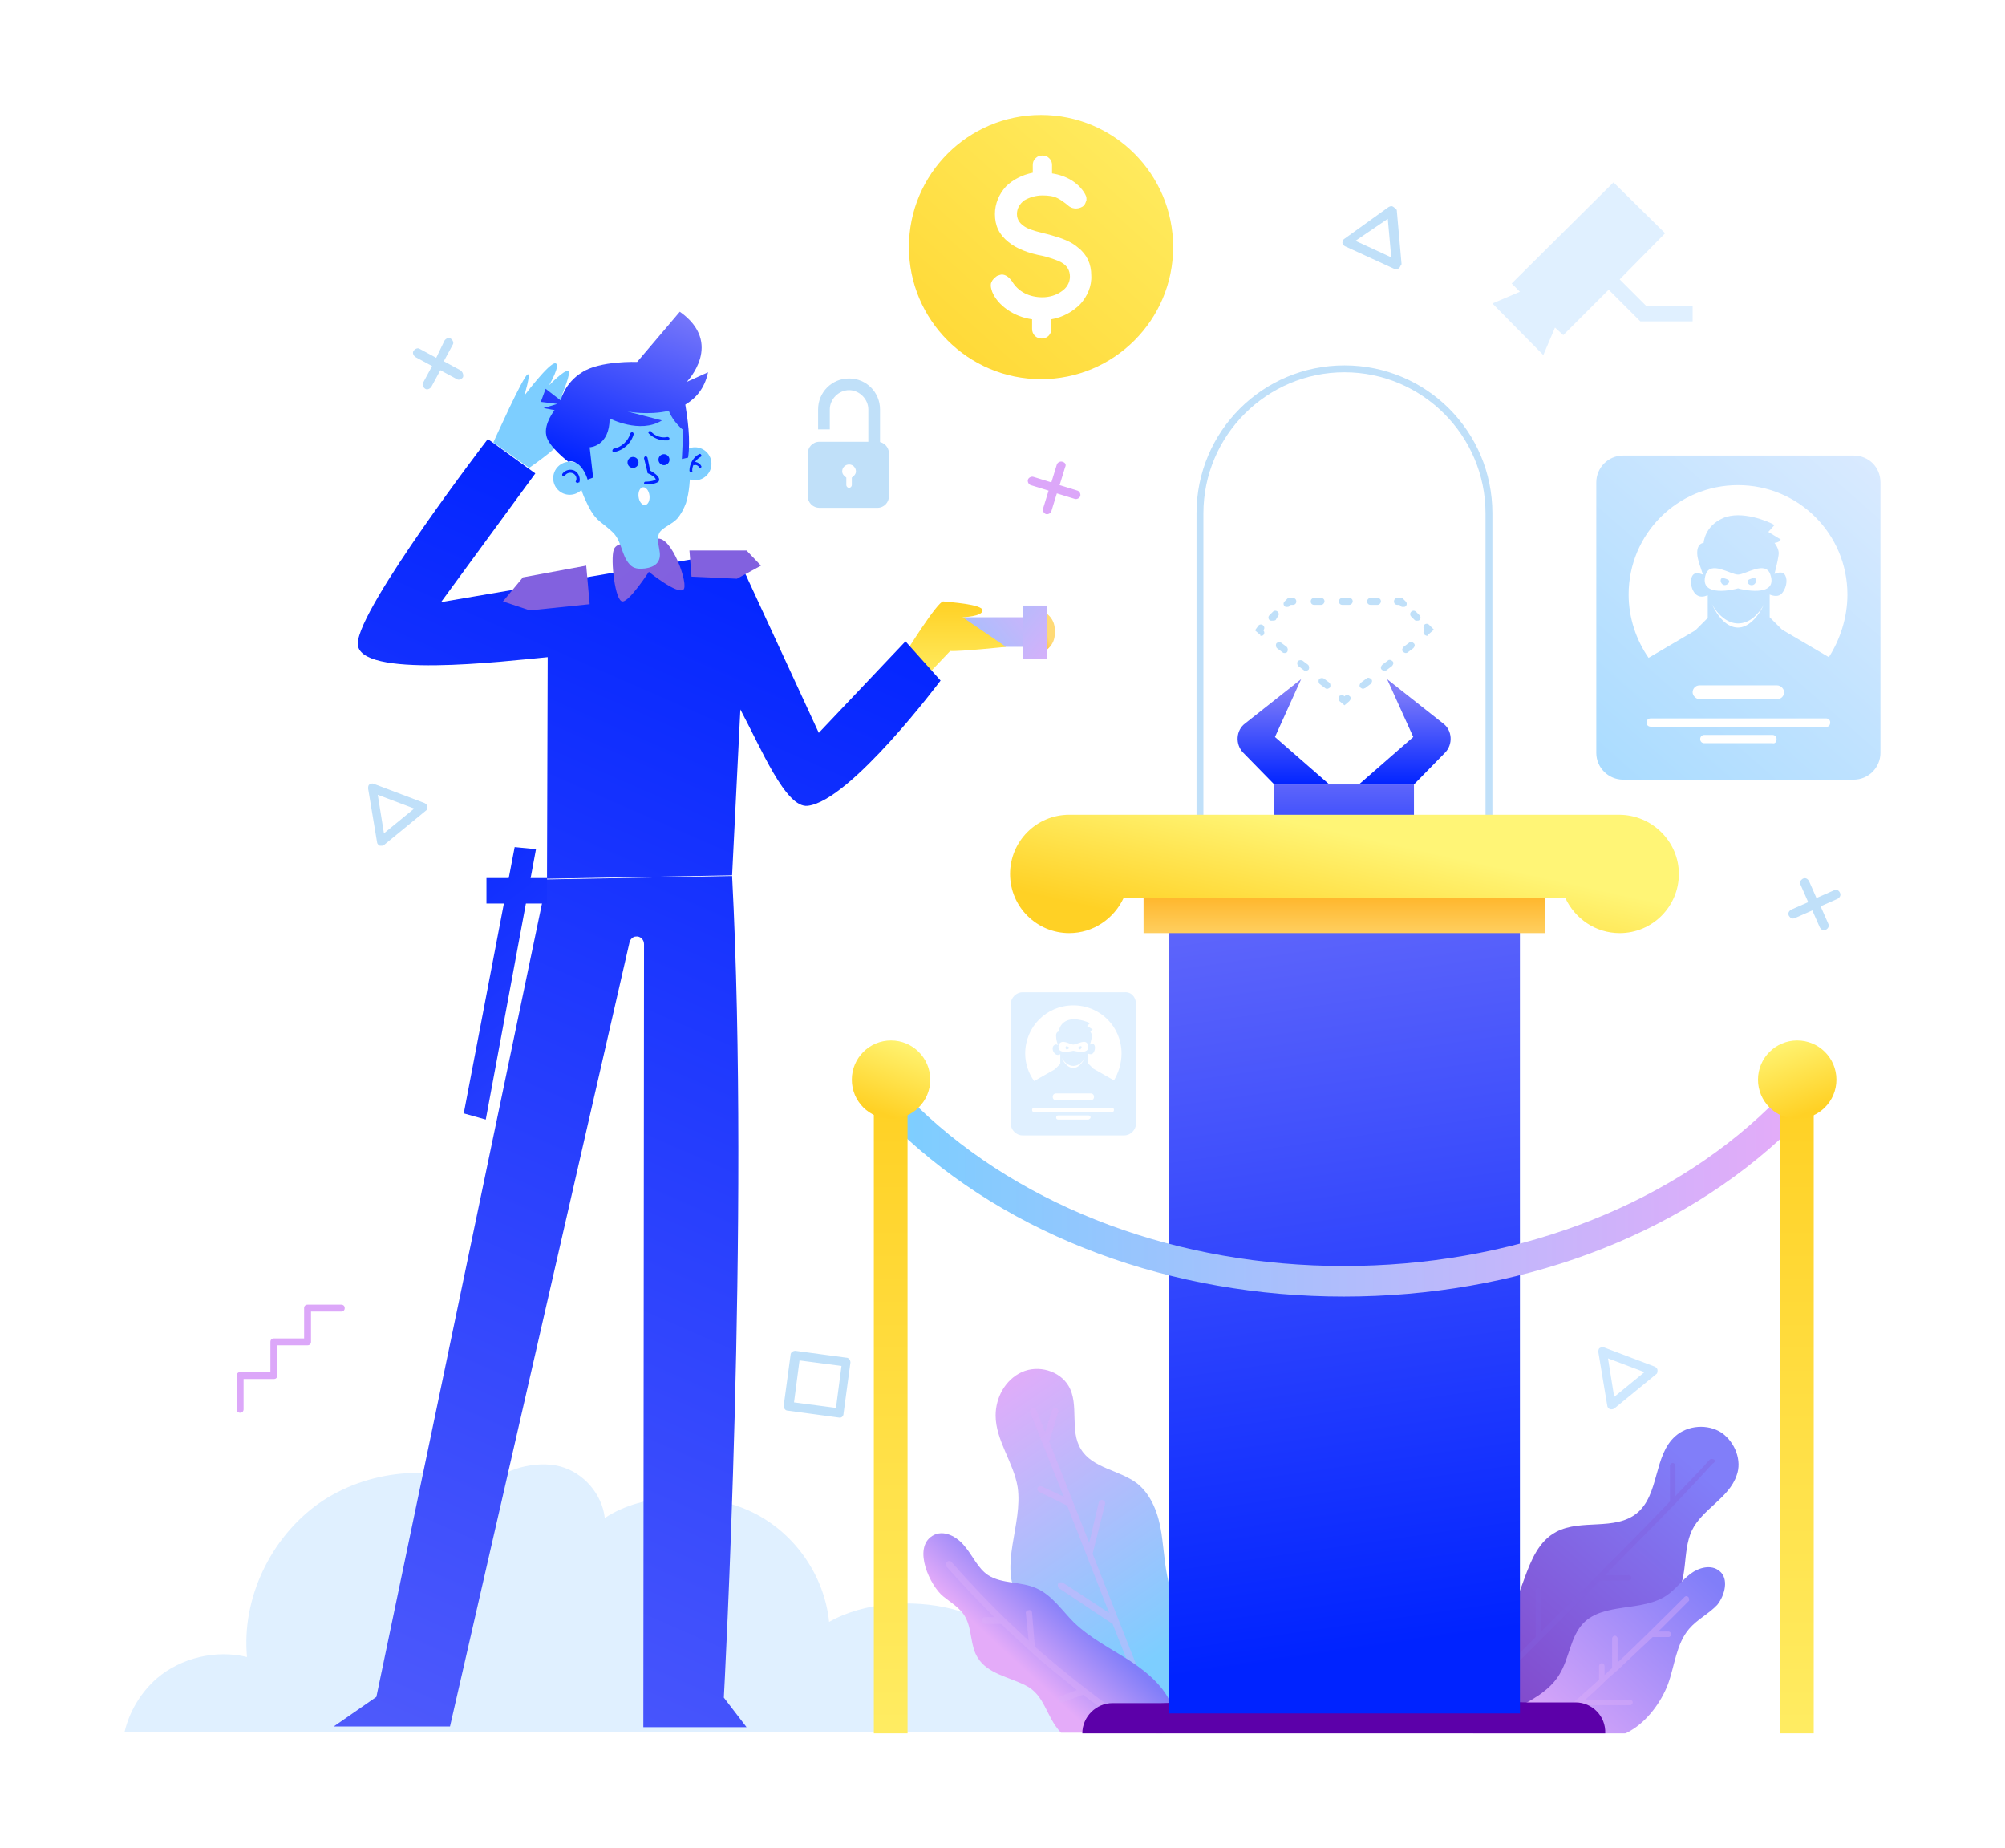
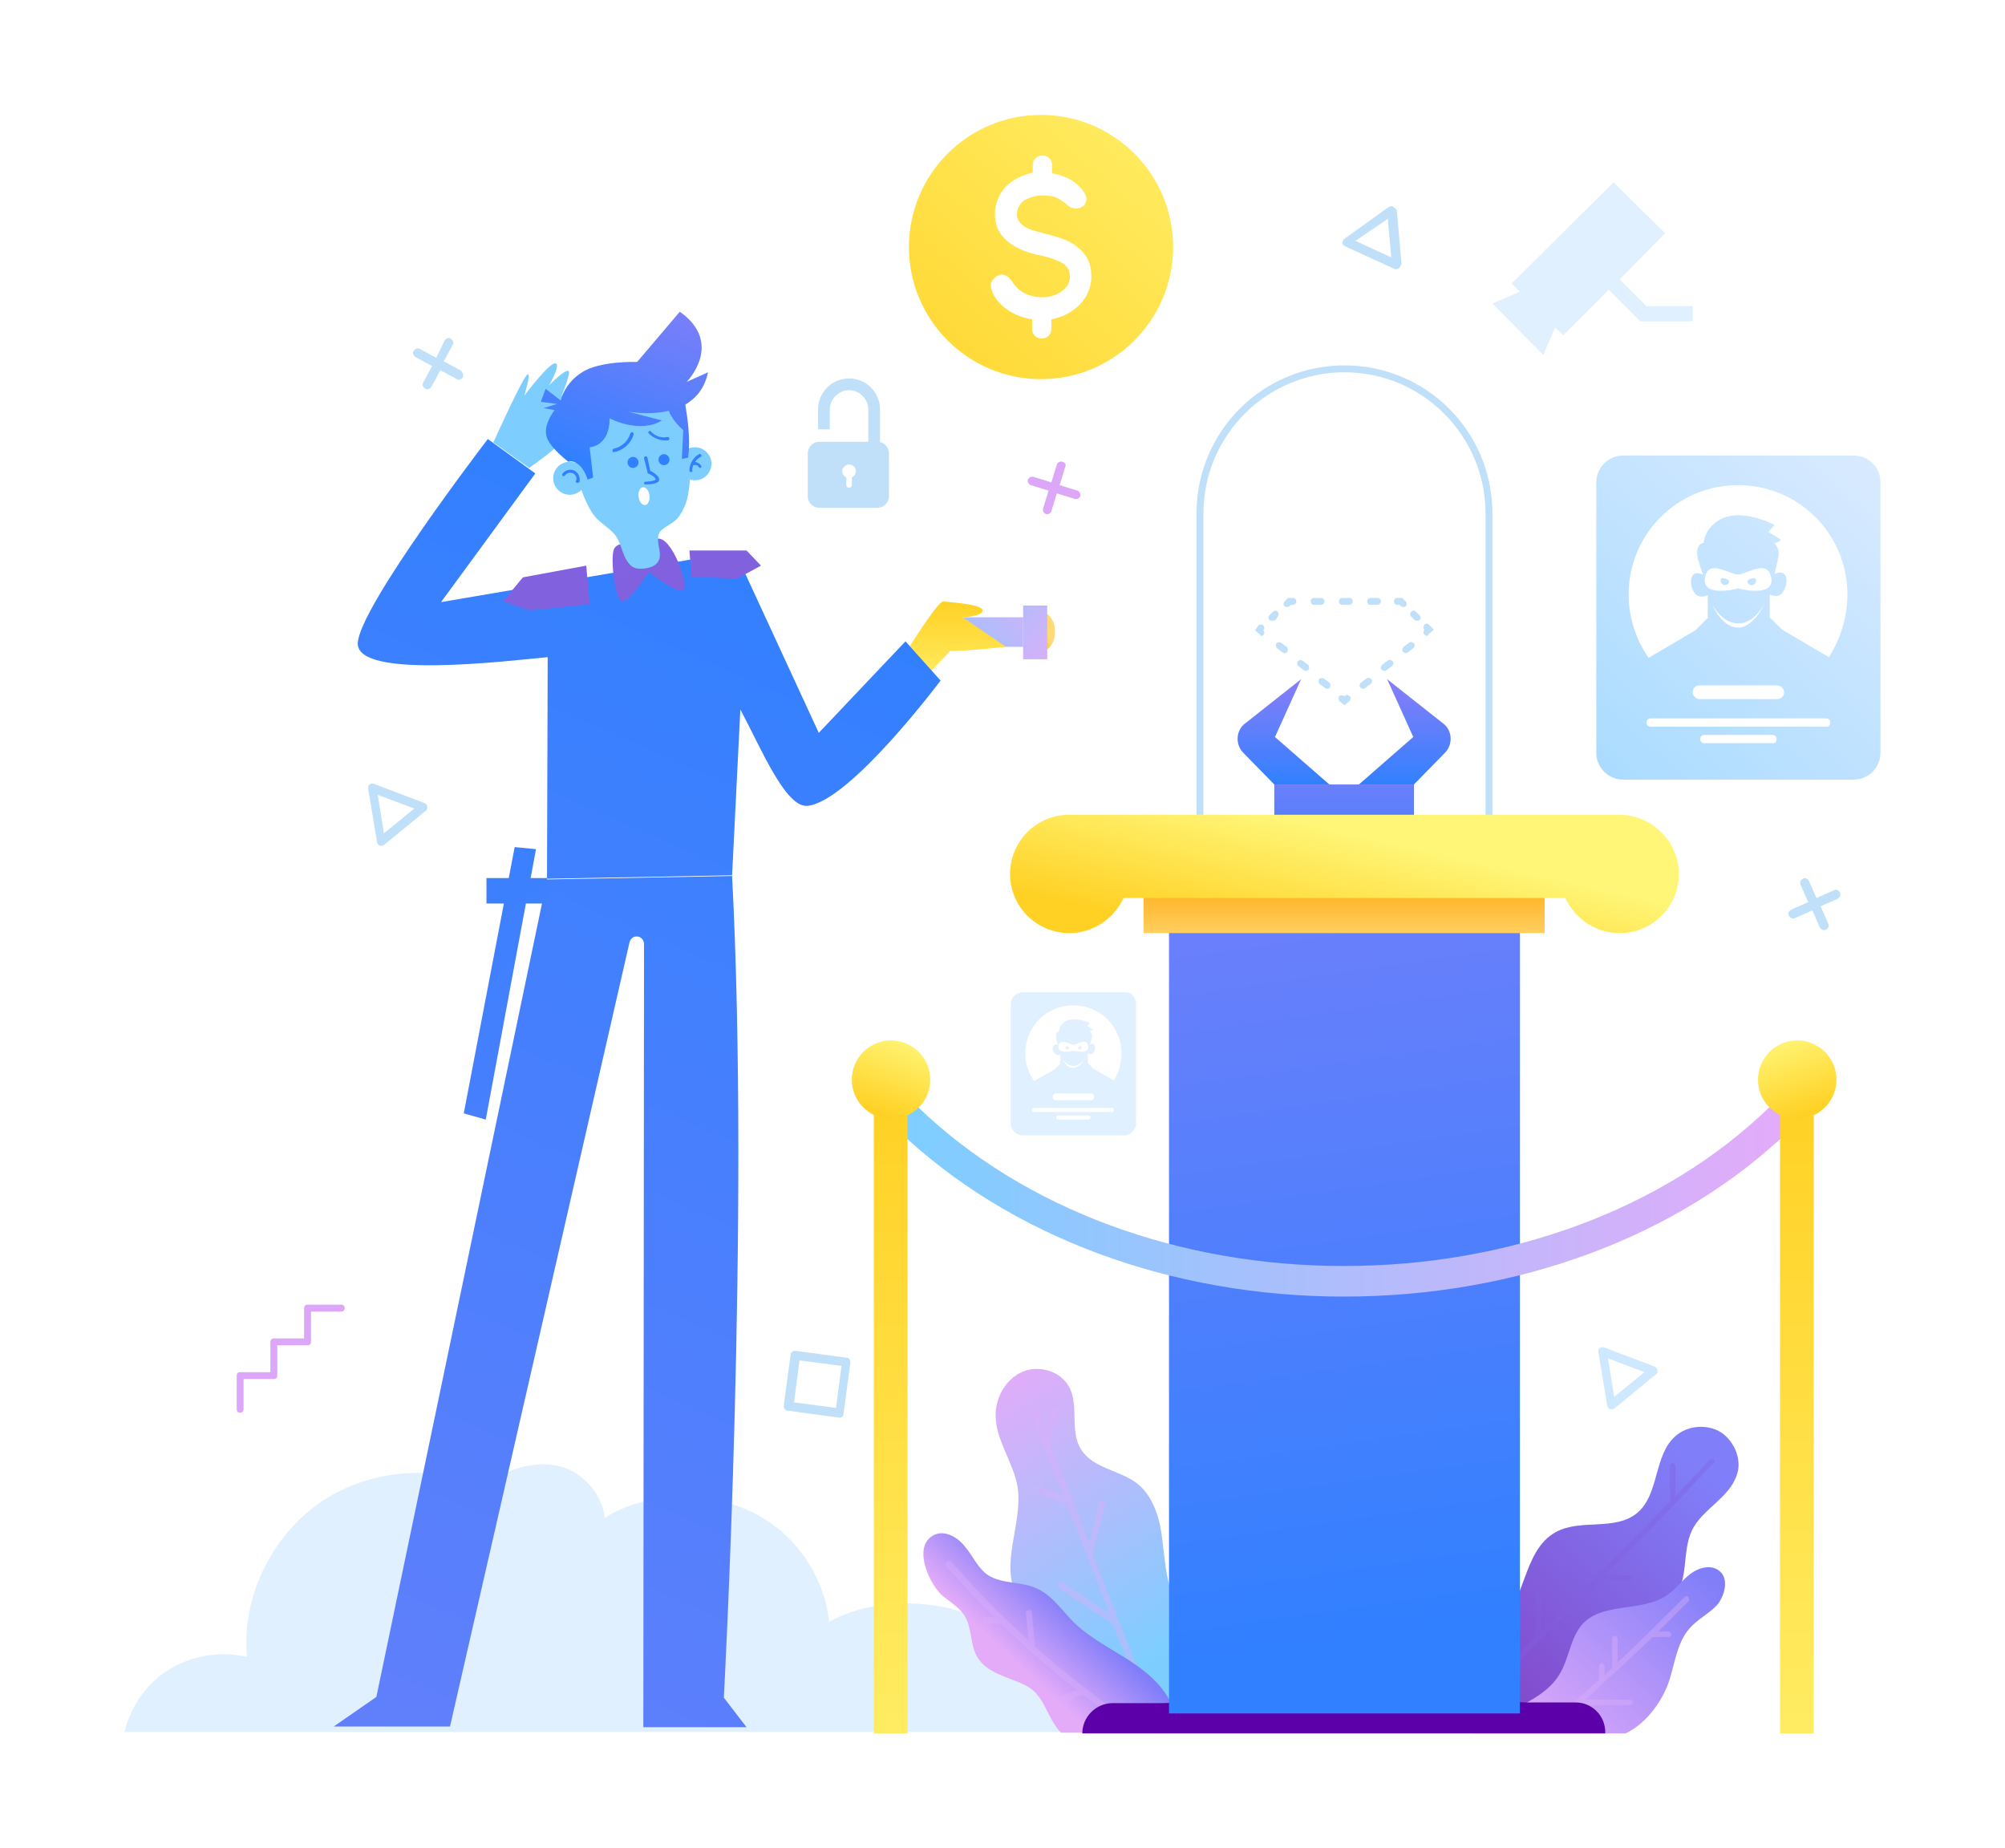
<svg xmlns="http://www.w3.org/2000/svg" version="1.1" id="OBJECTS" x="0px" y="0px" viewBox="0 0 291.4 268.5" style="enable-background:new 0 0 291.4 268.5;" xml:space="preserve">
  <style type="text/css">
	.st0{fill:#C0E0F9;}
	.st1{fill:url(#SVGID_1_);}
	.st2{fill:url(#SVGID_2_);}
	.st3{fill:#E0F0FF;}
	.st4{fill:url(#SVGID_3_);}
	.st5{opacity:0.4;fill:#DBAEFA;}
	.st6{fill:url(#SVGID_4_);}
	.st7{fill:url(#SVGID_5_);}
	.st8{opacity:0.4;fill:#8260DE;}
	.st9{fill:url(#SVGID_6_);}
	.st10{fill:url(#SVGID_7_);}
	.st11{fill:url(#SVGID_8_);}
	.st12{fill:url(#SVGID_9_);}
	.st13{fill:url(#SVGID_10_);}
	.st14{fill:url(#SVGID_11_);}
	.st15{fill:url(#SVGID_12_);}
	.st16{fill:#7DCEFF;}
- 	.st17{fill:#0023FF;}
+ 	.st17{fill:#3080ff;}
	.st18{fill:#FFFEFF;}
	.st19{fill:url(#SVGID_13_);}
	.st20{fill:url(#SVGID_14_);}
	.st21{fill:url(#SVGID_15_);}
	.st22{fill:url(#SVGID_16_);}
	.st23{fill:url(#SVGID_17_);}
	.st24{fill:#8261DF;}
	.st25{fill:none;stroke:url(#SVGID_18_);stroke-width:4.442;stroke-linecap:round;stroke-linejoin:round;stroke-miterlimit:10;}
	.st26{fill:url(#SVGID_19_);}
	.st27{fill:url(#SVGID_20_);}
	.st28{fill:url(#SVGID_21_);}
	.st29{fill:url(#SVGID_22_);}
	.st30{fill:url(#SVGID_23_);}
	.st31{fill:url(#SVGID_24_);}
	.st32{fill:url(#SVGID_25_);}
	.st33{fill:url(#SVGID_26_);}
	.st34{fill:url(#SVGID_27_);}
	.st35{fill:url(#SVGID_28_);}
	.st36{fill:#DCA7F9;}
	.st37{fill:#CEE8FF;}
</style>
  <g>
    <g>
      <path class="st0" d="M216.9,121.2h-43V74.6c0-11.9,9.6-21.5,21.5-21.5s21.5,9.6,21.5,21.5V121.2z M174.8,120.2h41.1V74.6    c0-11.3-9.2-20.5-20.5-20.5c-11.3,0-20.5,9.2-20.5,20.5V120.2z" />
    </g>
    <linearGradient id="SVGID_1_" gradientUnits="userSpaceOnUse" x1="186.505" y1="114.211" x2="186.505" y2="100.179">
-       <stop offset="3.091980e-003" style="stop-color:#0023FF" />
+       <stop offset="3.091980e-003" style="stop-color:#3080ff" />
      <stop offset="1" style="stop-color:#817EF9" />
    </linearGradient>
    <path class="st1" d="M185.2,114l-4.5-4.6c-1.2-1.2-1.1-3.3,0.3-4.3l8.1-6.4l-3.8,8.4l7.9,6.9H185.2z" />
    <linearGradient id="SVGID_2_" gradientUnits="userSpaceOnUse" x1="204.208" y1="114.211" x2="204.208" y2="100.179">
-       <stop offset="3.091980e-003" style="stop-color:#0023FF" />
+       <stop offset="3.091980e-003" style="stop-color:#3080ff" />
      <stop offset="1" style="stop-color:#817EF9" />
    </linearGradient>
    <path class="st2" d="M205.5,114l4.5-4.6c1.2-1.2,1.1-3.3-0.3-4.3l-8.1-6.4l3.8,8.4l-7.9,6.9H205.5z" />
    <g>
      <g>
        <path class="st0" d="M203.9,88.2c-0.1,0-0.2,0-0.3-0.1l-0.2-0.2h-0.3c-0.3,0-0.5-0.2-0.5-0.5c0-0.3,0.2-0.5,0.5-0.5h0.7l0.5,0.5     c0.2,0.2,0.2,0.5,0,0.7C204.2,88.2,204.1,88.2,203.9,88.2z" />
      </g>
      <g>
        <path class="st0" d="M205.9,90.2c-0.1,0-0.2,0-0.3-0.1l-0.5-0.5c-0.2-0.2-0.2-0.5,0-0.7c0.2-0.2,0.5-0.2,0.7,0l0.5,0.5     c0.2,0.2,0.2,0.5,0,0.7C206.2,90.2,206.1,90.2,205.9,90.2z" />
      </g>
      <g>
        <path class="st0" d="M207.4,92.4c-0.1,0-0.3-0.1-0.4-0.2c-0.2-0.2-0.1-0.5,0-0.7c-0.2-0.2-0.1-0.5,0-0.7c0.2-0.2,0.5-0.2,0.7,0     l0.7,0.7l-0.8,0.7C207.6,92.3,207.5,92.4,207.4,92.4z" />
      </g>
      <g>
        <path class="st0" d="M198.1,100.1c-0.1,0-0.3-0.1-0.4-0.2c-0.2-0.2-0.1-0.5,0.1-0.7l0.8-0.6c0.2-0.2,0.5-0.1,0.7,0.1     c0.2,0.2,0.1,0.5-0.1,0.7l-0.8,0.6C198.3,100,198.2,100.1,198.1,100.1z M201.2,97.5c-0.1,0-0.3-0.1-0.4-0.2     c-0.2-0.2-0.1-0.5,0.1-0.7l0.8-0.6c0.2-0.2,0.5-0.1,0.7,0.1c0.2,0.2,0.1,0.5-0.1,0.7l-0.8,0.6C201.4,97.5,201.3,97.5,201.2,97.5z      M204.3,94.9c-0.1,0-0.3-0.1-0.4-0.2c-0.2-0.2-0.1-0.5,0.1-0.7l0.8-0.6c0.2-0.2,0.5-0.1,0.7,0.1c0.2,0.2,0.1,0.5-0.1,0.7     l-0.8,0.6C204.5,94.9,204.4,94.9,204.3,94.9z" />
      </g>
      <g>
        <path class="st0" d="M195.4,102.5l-0.7-0.6c-0.2-0.2-0.2-0.5-0.1-0.7c0.2-0.2,0.5-0.2,0.7-0.1l0.1,0.1l0.1-0.1     c0.2-0.2,0.5-0.1,0.7,0.1c0.2,0.2,0.1,0.5-0.1,0.7L195.4,102.5z" />
      </g>
      <g>
        <path class="st0" d="M192.9,100.1c-0.1,0-0.2,0-0.3-0.1l-0.8-0.6c-0.2-0.2-0.2-0.5-0.1-0.7c0.2-0.2,0.5-0.2,0.7-0.1l0.8,0.6     c0.2,0.2,0.2,0.5,0.1,0.7C193.2,100,193,100.1,192.9,100.1z M189.8,97.5c-0.1,0-0.2,0-0.3-0.1l-0.8-0.6c-0.2-0.2-0.2-0.5-0.1-0.7     c0.2-0.2,0.5-0.2,0.7-0.1l0.8,0.6c0.2,0.2,0.2,0.5,0.1,0.7C190.1,97.4,189.9,97.5,189.8,97.5z M186.7,94.9c-0.1,0-0.2,0-0.3-0.1     l-0.8-0.6c-0.2-0.2-0.2-0.5-0.1-0.7c0.2-0.2,0.5-0.2,0.7-0.1l0.8,0.6c0.2,0.2,0.2,0.5,0.1,0.7C187,94.9,186.8,94.9,186.7,94.9z" />
      </g>
      <g>
        <path class="st0" d="M183.3,92.4c-0.1,0-0.2,0-0.1-0.1l-0.8-0.7l0.5-0.7c0.2-0.2,0.5-0.2,0.7,0c0.2,0.2,0.2,0.5,0,0.7     c0.2,0.2,0.2,0.5,0,0.7C183.6,92.3,183.5,92.4,183.3,92.4z" />
      </g>
      <g>
        <path class="st0" d="M184.8,90.2c-0.1,0-0.2,0-0.3-0.1c-0.2-0.2-0.2-0.5,0-0.7l0.5-0.5c0.2-0.2,0.5-0.2,0.7,0     c0.2,0.2,0.2,0.5,0,0.7l-0.3,0.5C185.3,90.2,184.9,90.2,184.8,90.2z" />
      </g>
      <g>
        <path class="st0" d="M187,88.2c-0.1,0-0.2,0-0.3-0.1c-0.2-0.2-0.2-0.5,0-0.7l0.5-0.5h0.7c0.3,0,0.5,0.2,0.5,0.5     c0,0.3-0.2,0.5-0.5,0.5h-0.3l-0.2,0.2C187.3,88.2,187.1,88.2,187,88.2z" />
      </g>
      <g>
        <path class="st0" d="M200.2,87.9h-1c-0.3,0-0.5-0.2-0.5-0.5c0-0.3,0.2-0.5,0.5-0.5h1c0.3,0,0.5,0.2,0.5,0.5     C200.7,87.6,200.5,87.9,200.2,87.9z M196.1,87.9h-1c-0.3,0-0.5-0.2-0.5-0.5c0-0.3,0.2-0.5,0.5-0.5h1c0.3,0,0.5,0.2,0.5,0.5     C196.6,87.6,196.4,87.9,196.1,87.9z M192,87.9h-1c-0.3,0-0.5-0.2-0.5-0.5c0-0.3,0.2-0.5,0.5-0.5h1c0.3,0,0.5,0.2,0.5,0.5     C192.5,87.6,192.3,87.9,192,87.9z" />
      </g>
    </g>
    <path class="st3" d="M188.1,251.8c-1.4-5.9-4.9-11.2-10-14.2c-7.7-4.5-21.1-1.1-26.1,6.2c-3.1-4.9-8.1-8.6-13.7-10   c-5.6-1.4-12.7-1-17.8,1.9c-0.7-6.9-5.2-13.2-11.5-16.1c-6.2-2.9-15.4-2.8-21.1,1c-0.4-3.5-3.1-6.6-6.5-7.5   c-3.4-0.9-8.5,0.3-10.6,3.1c-7.8-3.6-17.5-2.6-24.5,2.3c-7,5-11.2,13.8-10.4,22.3c-4.5-1.1-9.6,0.1-13.1,3.1c-2.3,2-4,4.8-4.7,7.8   H188.1z" />
    <g>
      <g>
        <linearGradient id="SVGID_3_" gradientUnits="userSpaceOnUse" x1="168.159" y1="241.165" x2="141.175" y2="201.833">
          <stop offset="9.422110e-003" style="stop-color:#7DCEFF" />
          <stop offset="0.998" style="stop-color:#E4ABF9" />
        </linearGradient>
        <path class="st4" d="M148,232.2c1.7,2.7,5.2,3.9,7.3,6.2c1.9,2,2.7,4.8,3.3,7.4c0.5,2,0.9,4.1,1.8,6H177c0.6-1,0.9-2.1,1-3.4     c0.4-6.5-5.9-11.3-7.9-17.5c-0.8-2.6-0.9-5.4-1.3-8.1c-0.4-2.7-1.4-5.5-3.5-7.2c-2.6-2-6.5-2.2-8.2-5c-1.7-2.7-0.2-6.5-1.8-9.2     c-1.3-2.2-4.4-3.1-6.8-2c-2.4,1.1-3.8,3.7-3.8,6.3c0,3.6,2.6,6.8,3.2,10.4C148.7,221.5,145.1,227.6,148,232.2z" />
        <path class="st5" d="M154.6,217.5l-3.2-1.5c-0.2-0.1-0.5,0-0.6,0.2c-0.1,0.2,0,0.5,0.2,0.6l4.1,2l6.1,15.6l-6.7-4.4     c-0.2-0.1-0.5-0.1-0.7,0.1c-0.1,0.2-0.1,0.5,0.1,0.7l7.8,5.2l6.3,15.9c0,0,0,0,0,0h0.9c0-0.1,0.1-0.2,0-0.4l-10.1-25.7l1.8-7.2     c0.1-0.3-0.1-0.5-0.3-0.6c-0.3-0.1-0.5,0.1-0.6,0.3l-1.4,5.9l-5.8-14.7l1.3-4.3c0.1-0.3-0.1-0.5-0.3-0.6     c-0.3-0.1-0.5,0.1-0.6,0.3l-1,3.2l-1.3-3.2c-0.1-0.2-0.4-0.4-0.6-0.3c-0.2,0.1-0.4,0.4-0.3,0.6L154.6,217.5z" />
      </g>
      <g>
        <linearGradient id="SVGID_4_" gradientUnits="userSpaceOnUse" x1="156.271" y1="234.163" x2="148.598" y2="242.441">
          <stop offset="9.422110e-003" style="stop-color:#817EF9" />
          <stop offset="0.998" style="stop-color:#E4ABF9" />
        </linearGradient>
        <path class="st6" d="M154.2,251.8C154.2,251.8,154.2,251.8,154.2,251.8l16.8,0c0-0.9-0.1-1.9-0.4-3.1c-0.9-3.2-3.6-5.5-6.3-7.3     c-2.8-1.8-5.8-3.3-8.2-5.6c-1.8-1.8-3.2-4-5.5-5c-2.2-1-5-0.6-7-1.9c-1.5-1-2.2-2.8-3.4-4.2c-1.1-1.4-3.1-2.5-4.7-1.5     c-2.9,1.8-0.3,7.3,1.6,8.8c1.1,0.9,2.5,1.7,3.2,3c1,1.8,0.7,4.2,1.8,5.9c1.4,2.3,4.5,2.8,6.9,4     C151.9,246.3,152,249.5,154.2,251.8z" />
        <path class="st5" d="M164.9,250.5c-5.1-3.4-9.9-7.2-14.5-11.2l-0.4-4.9c0-0.3-0.3-0.5-0.5-0.4c-0.3,0-0.5,0.3-0.4,0.5l0.4,3.9     c-4-3.6-7.7-7.4-11.2-11.4c-0.2-0.2-0.5-0.2-0.7,0c-0.2,0.2-0.2,0.5,0,0.7c2.2,2.5,4.5,4.9,6.9,7.3h-1.3c-0.3,0-0.5,0.2-0.5,0.5     c0,0.3,0.2,0.5,0.5,0.5h2.3c1.4,1.4,2.9,2.7,4.3,4c0,0,0,0,0.1,0.1c2.1,1.9,4.4,3.7,6.6,5.5l-2.4,0.9c-0.2,0.1-0.4,0.4-0.3,0.6     c0.1,0.2,0.3,0.3,0.4,0.3c0.1,0,0.1,0,0.2,0l3-1.1c2.4,1.8,4.8,3.5,7.2,5.2c0.1,0.1,0.2,0.1,0.3,0.1c0.2,0,0.3-0.1,0.4-0.2     C165.2,251,165.1,250.7,164.9,250.5z" />
      </g>
      <g>
        <linearGradient id="SVGID_5_" gradientUnits="userSpaceOnUse" x1="208.297" y1="257.514" x2="246.702" y2="213.461">
          <stop offset="9.422110e-003" style="stop-color:#8339BC" />
          <stop offset="1" style="stop-color:#817EF9" />
        </linearGradient>
        <path class="st7" d="M250.2,208.2c-2-1.3-4.9-1.1-6.7,0.5c-3.2,2.8-2.3,8.5-5.6,11.2c-3.2,2.6-8.1,0.8-11.7,2.7     c-5.1,2.7-4.4,10.8-8.9,14.4c-2.4,1.9-5.6,2.1-8.3,3.6c-2.7,1.4-4.7,4.1-5.2,7.1c-0.2,1.1-0.2,2.6,0,4.1H228     c4.6-3.7,3.4-12.4,8.4-15.9c2.1-1.4,5.1-1.6,6.8-3.6c2.3-2.6,1.2-6.7,2.7-9.9c1.5-3.1,5.4-4.7,6.5-8     C253.2,212.3,252.2,209.6,250.2,208.2z" />
        <path class="st8" d="M249.1,212.1c-0.2-0.1-0.4-0.1-0.6,0c-1.6,1.8-3.3,3.5-5,5.3V213c0-0.2-0.2-0.4-0.4-0.4     c-0.2,0-0.4,0.2-0.4,0.4v5.2c-4.9,5.1-10,10.2-14.9,15.1l-3.8,3.8v-5.9c0-0.2-0.2-0.4-0.4-0.4c-0.2,0-0.4,0.2-0.4,0.4v6.7     l-13.9,13.9h1.1l17.9-17.9c1.4-1.4,2.8-2.8,4.2-4.2h4.2c0.2,0,0.4-0.2,0.4-0.4c0-0.2-0.2-0.4-0.4-0.4h-3.4     c3.3-3.4,6.7-6.8,10-10.2c0,0,0,0,0,0c1.9-2,3.8-4,5.6-6C249.3,212.5,249.3,212.2,249.1,212.1z" />
      </g>
      <g>
        <linearGradient id="SVGID_6_" gradientUnits="userSpaceOnUse" x1="247.687" y1="228.07" x2="222.978" y2="254.722">
          <stop offset="9.422110e-003" style="stop-color:#817EF9" />
          <stop offset="0.998" style="stop-color:#E4ABF9" />
        </linearGradient>
        <path class="st9" d="M249.9,228.3c-1.2-1-3-0.5-4.2,0.4c-1.2,0.9-2.1,2.2-3.4,3.1c-3.6,2.5-9.2,1-12.2,4.1c-1.9,2-2,5.1-3.5,7.5     c-1.4,2.3-4,3.7-6.4,4.9c-2.1,1-4.4,2-6.1,3.6h22.1c0.3-0.1,0.5-0.2,0.8-0.4c2.4-1.4,4.4-4.1,5.4-6.7c1-2.7,1.2-5.9,3.1-8.1     c1.2-1.4,2.9-2.2,4.1-3.5C250.7,231.8,251.3,229.4,249.9,228.3z" />
        <path class="st5" d="M245.4,232.1c-0.2-0.2-0.4-0.2-0.6,0c-3.2,3.2-6.4,6.4-9.7,9.5v-3.5c0-0.2-0.2-0.4-0.4-0.4     c-0.2,0-0.4,0.2-0.4,0.4v4.3c-0.4,0.3-0.7,0.7-1.1,1v-1.3c0-0.2-0.2-0.4-0.4-0.4c-0.2,0-0.4,0.2-0.4,0.4v2     c-2.9,2.6-5.8,5.2-8.7,7.7h1.2c1.5-1.3,3.1-2.6,4.6-4h7.4c0.2,0,0.4-0.2,0.4-0.4c0-0.2-0.2-0.4-0.4-0.4h-6.5     c0.9-0.8,1.8-1.6,2.7-2.5c0,0,0,0,0.1-0.1c0.6-0.6,1.2-1.1,1.9-1.7c0,0,0,0,0,0c1.7-1.6,3.4-3.2,5.1-4.8h2.3     c0.2,0,0.4-0.2,0.4-0.4c0-0.2-0.2-0.4-0.4-0.4h-1.5c1.5-1.5,3-3,4.5-4.5C245.5,232.5,245.5,232.3,245.4,232.1z" />
      </g>
    </g>
    <linearGradient id="SVGID_7_" gradientUnits="userSpaceOnUse" x1="196.891" y1="241.02" x2="218.096" y2="93.674">
      <stop offset="3.091980e-003" style="stop-color:#5C00A9" />
      <stop offset="1" style="stop-color:#817EF9" />
    </linearGradient>
    <path class="st10" d="M229,247.4h-7.1c-10.2,0-9.8-8.2-18.7-8.2V128.1h-15.7v111.2c-8.9,0-8.5,8.2-18.7,8.2h-7.1   c-2.4,0-4.4,2-4.4,4.4h38h38C233.4,249.4,231.4,247.4,229,247.4z" />
    <g>
      <g>
        <g>
          <linearGradient id="SVGID_8_" gradientUnits="userSpaceOnUse" x1="144.292" y1="86.359" x2="21.287" y2="367.631" gradientTransform="matrix(1 0 0 1 -5.2391 0)">
-             <stop offset="3.091980e-003" style="stop-color:#0023FF" />
+             <stop offset="3.091980e-003" style="stop-color:#3080ff" />
            <stop offset="1" style="stop-color:#817EF9" />
          </linearGradient>
          <path class="st11" d="M65.4,250.9l26.1-114c0.1-0.4,0.5-0.8,0.9-0.8c0.6-0.1,1.2,0.4,1.2,1.1l-0.1,113.8h15l-3.3-4.3      c0,0,3.8-69.6,1.2-119.4l-26.9,0.5L54.7,246.6l-6.2,4.3H65.4z" />
        </g>
        <linearGradient id="SVGID_9_" gradientUnits="userSpaceOnUse" x1="132.999" y1="101.13" x2="154.026" y2="83.905">
          <stop offset="9.422110e-003" style="stop-color:#7DCEFF" />
          <stop offset="0.998" style="stop-color:#E4ABF9" />
        </linearGradient>
        <rect x="139.9" y="89.7" class="st12" width="8.8" height="4.3" />
        <linearGradient id="SVGID_10_" gradientUnits="userSpaceOnUse" x1="138.906" y1="87.508" x2="138.906" y2="102.334">
          <stop offset="0" style="stop-color:#FFD125" />
          <stop offset="1" style="stop-color:#FFF576" />
        </linearGradient>
        <path class="st13" d="M139.9,89.7c0,0,2.9-0.1,2.9-1c0-0.9-4.9-1.2-5.7-1.3c-0.8-0.1-5.7,7.8-5.7,7.8l2.8,3.5l3.9-4.1     c1.4,0.1,8.1-0.6,8.1-0.6L139.9,89.7z" />
        <linearGradient id="SVGID_11_" gradientUnits="userSpaceOnUse" x1="105.799" y1="69.589" x2="-17.206" y2="350.86">
-           <stop offset="3.091980e-003" style="stop-color:#0023FF" />
+           <stop offset="3.091980e-003" style="stop-color:#3080ff" />
          <stop offset="1" style="stop-color:#817EF9" />
        </linearGradient>
        <path class="st14" d="M131.6,93.2L119,106.5l-10.3-22.3c-0.9-2.4-3.4-3.8-5.9-3.3l-38.7,6.6l13.7-18.7l-6.9-5     c0,0-18.8,24.5-18.9,29.7c-0.1,5.2,21.2,2.6,27.6,2l-0.1,32.2l26.9-0.5l1.2-24.1c3,5.6,6.6,14.4,9.8,14     c6.2-0.7,19.3-18.2,19.3-18.2L131.6,93.2z" />
        <linearGradient id="SVGID_12_" gradientUnits="userSpaceOnUse" x1="418.924" y1="203.26" x2="571.655" y2="-1.885" gradientTransform="matrix(-1 0 0 1 601.9413 0)">
          <stop offset="9.422110e-003" style="stop-color:#8339BC" />
          <stop offset="1" style="stop-color:#817EF9" />
        </linearGradient>
        <path class="st15" d="M91.2,78.9c0,0-1.7,0-2,1c-0.5,1.4,0.2,7.6,1.3,7.5c1,0,3.8-4.3,3.8-4.3s4.1,3.3,5,2.6     c0.9-0.6-1.7-7.9-3.8-7.4C93.4,78.7,91.2,78.9,91.2,78.9z" />
        <g>
          <path class="st16" d="M93.8,82.6c-0.9,0.1-1.7,0.1-2.3-0.6c-1.2-1.3-1.1-3.3-2.4-4.6c-0.6-0.6-1.3-1.1-1.9-1.6      c-1-0.8-1.6-2-2.1-3.1c-2.5-5.2-2.8-17.1,5.5-17.7c8.3-0.6,9.7,8.7,9.7,13c0,1.7-0.1,3.5-0.6,5.1c-0.3,0.8-0.7,1.6-1.3,2.3      c-0.7,0.7-1.5,1-2.2,1.6c-1,0.8-0.4,2.3-0.3,3.4C96,81.7,95.2,82.4,93.8,82.6z" />
        </g>
        <g>
          <circle class="st16" cx="82.8" cy="69.5" r="2.4" />
        </g>
        <g>
          <circle class="st16" cx="101" cy="67.4" r="2.4" />
        </g>
        <circle class="st17" cx="92" cy="67.2" r="0.8" />
        <ellipse transform="matrix(0.9923 -0.124 0.124 0.9923 -8.2213 12.1613)" class="st18" cx="93.6" cy="72.1" rx="0.8" ry="1.3" />
        <circle class="st17" cx="96.5" cy="66.8" r="0.8" />
        <g>
          <path class="st17" d="M93.8,70.4c-0.1,0-0.2-0.1-0.2-0.2c0-0.1,0.1-0.2,0.2-0.2c0.8,0,1.4-0.2,1.5-0.3c0-0.3-0.6-0.7-1.1-0.9      c-0.1,0-0.1-0.1-0.1-0.2l-0.5-2c0-0.1,0.1-0.3,0.2-0.3c0.1,0,0.3,0.1,0.3,0.2l0.4,1.9c0.4,0.2,1.2,0.7,1.3,1.2      c0,0.1,0,0.3-0.1,0.4C95.2,70.4,94,70.4,93.8,70.4C93.8,70.4,93.8,70.4,93.8,70.4z" />
        </g>
        <g>
          <path class="st17" d="M100.4,68.6c-0.1,0-0.2-0.1-0.2-0.2c0-1,0.6-2,1.4-2.4c0.1-0.1,0.3,0,0.3,0.1c0.1,0.1,0,0.3-0.1,0.3      c-0.7,0.4-1.2,1.2-1.2,2C100.7,68.5,100.6,68.6,100.4,68.6C100.4,68.6,100.4,68.6,100.4,68.6z" />
        </g>
        <g>
          <path class="st17" d="M101.8,68c-0.1,0-0.2,0-0.2-0.1c-0.1-0.2-0.4-0.4-0.7-0.3c-0.1,0-0.3-0.1-0.3-0.2c0-0.1,0.1-0.3,0.2-0.3      c0.4,0,0.9,0.2,1.1,0.6c0.1,0.1,0,0.3-0.1,0.3C101.9,68,101.8,68,101.8,68z" />
        </g>
        <g>
          <path class="st17" d="M83.9,70.2C83.8,70.2,83.8,70.2,83.9,70.2c-0.2-0.1-0.3-0.2-0.2-0.3c0.2-0.4,0-0.9-0.4-1.1      c-0.4-0.2-0.9-0.1-1.2,0.3c-0.1,0.1-0.2,0.1-0.3,0.1c-0.1-0.1-0.1-0.2-0.1-0.3c0.4-0.6,1.2-0.8,1.8-0.5c0.6,0.3,0.9,1.1,0.7,1.7      C84,70.1,84,70.2,83.9,70.2z" />
        </g>
        <g>
          <path class="st17" d="M96.6,64c-0.8,0-1.7-0.4-2.3-1c-0.1-0.1-0.1-0.3,0-0.3c0.1-0.1,0.3-0.1,0.3,0c0.6,0.7,1.6,1,2.4,0.8      c0.1,0,0.3,0.1,0.3,0.2c0,0.1-0.1,0.3-0.2,0.3C97,64,96.8,64,96.6,64z" />
        </g>
        <g>
          <path class="st17" d="M89.2,65.7c-0.1,0-0.2-0.1-0.2-0.2c0-0.1,0.1-0.3,0.2-0.3c1.1-0.2,2.1-1.1,2.4-2.2c0-0.1,0.2-0.2,0.3-0.2      c0.1,0,0.2,0.2,0.2,0.3C91.7,64.5,90.5,65.5,89.2,65.7C89.2,65.7,89.2,65.7,89.2,65.7z" />
        </g>
      </g>
      <path class="st16" d="M76.9,68c0,0,5.7-3.9,6-5.5c0.3-1.6-2.7,0.4-2.7,0.4s5.2-7.6,4.3-7.7s-2.9,2.4-2.9,2.4s1.5-3.6,1-3.7    C82,53.7,79.8,56,79.8,56s1.8-3.1,0.9-3.2c-0.9-0.1-4.5,4.7-4.5,4.7s1-3.3,0.5-3.1c-0.6,0.1-5,9.9-5,9.9L76.9,68z" />
      <linearGradient id="SVGID_13_" gradientUnits="userSpaceOnUse" x1="87.048" y1="68.808" x2="96.722" y2="42.233">
-         <stop offset="3.091980e-003" style="stop-color:#0023FF" />
+         <stop offset="3.091980e-003" style="stop-color:#3080ff" />
        <stop offset="1" style="stop-color:#817EF9" />
      </linearGradient>
      <path class="st19" d="M102.9,54.1l-3.1,1.4c0,0,5.5-5.6-1-10.2l-6.2,7.3c0,0-5.4-0.2-8,1.5c-2.6,1.6-3.1,4.1-3.1,4.1l-2.2-1.7    l-0.7,1.9l2.4,0.3l-2,0.6l1.6,0.3c0,0-1.6,2-1.2,3.7c0.3,1.6,3.2,3.8,3.2,3.8s0.4-0.2,1,0.1c1.3,0.6,1.8,2.5,1.8,2.5l0.8-0.3    L85.7,65c0,0,2.9-0.1,2.9-4.2c0,0,4.4,2.3,7.6,0.3l-5-1.3c0,0,3,0.6,6-0.1c0.6,1.6,2.1,2.8,2.1,2.8l-0.2,4.2l0.9-0.2    c0.4-2.6-0.1-5.9-0.4-7.7C101.1,57.9,102.4,56.5,102.9,54.1z" />
    </g>
    <linearGradient id="SVGID_14_" gradientUnits="userSpaceOnUse" x1="195.356" y1="130.195" x2="195.356" y2="107.881">
-       <stop offset="3.091980e-003" style="stop-color:#0023FF" />
+       <stop offset="3.091980e-003" style="stop-color:#3080ff" />
      <stop offset="1" style="stop-color:#817EF9" />
    </linearGradient>
    <rect x="185.2" y="114" class="st20" width="20.3" height="16" />
    <path class="st3" d="M154.9,152.1c0.1-0.1,0.2-0.1,0.3,0c0.1,0.1,0.3,0.1,0.2,0.2c-0.1,0.1-0.2,0.2-0.4,0.2   C154.9,152.4,154.8,152.3,154.9,152.1z M157,152.5c0.1-0.1,0.2-0.2,0.2-0.4c-0.1-0.1-0.2-0.1-0.3,0c-0.1,0.1-0.3,0.1-0.2,0.2   S156.8,152.5,157,152.5z M165.1,145.9v17.4c0,0.9-0.8,1.7-1.7,1.7h-14.8c-0.9,0-1.7-0.8-1.7-1.7v-17.4c0-0.9,0.8-1.7,1.7-1.7h14.8   C164.4,144.1,165.1,144.9,165.1,145.9z M158.5,162.4c0-0.2-0.1-0.3-0.3-0.3h-4.4c-0.2,0-0.3,0.1-0.3,0.3c0,0.2,0.1,0.3,0.3,0.3h4.4   C158.4,162.6,158.5,162.5,158.5,162.4z M161.9,161.3c0-0.2-0.1-0.3-0.3-0.3h-11.3c-0.2,0-0.3,0.1-0.3,0.3c0,0.2,0.1,0.3,0.3,0.3   h11.3C161.8,161.6,161.9,161.5,161.9,161.3z M154.3,153.7c0.4,0.9,1,1.5,1.7,1.5c0.7,0,1.3-0.7,1.7-1.5c-0.4,0.7-1,1.2-1.7,1.2   C155.3,154.9,154.7,154.4,154.3,153.7z M156,152.7c0.1,0,2.6,0.7,2.1-0.9c-0.3-0.9-1.6,0-2.1,0c-0.5,0-1.7-0.9-2.1,0   C153.4,153.4,155.9,152.7,156,152.7z M153.5,158.9c-0.3,0-0.5,0.2-0.5,0.5c0,0.3,0.2,0.5,0.5,0.5h5c0.3,0,0.5-0.2,0.5-0.5   c0-0.3-0.2-0.5-0.5-0.5H153.5z M163,153.1c0-3.9-3.1-7-7-7c-3.9,0-7,3.1-7,7c0,1.5,0.5,2.9,1.3,4l3-1.7l0.8-0.8v-1.4   c-0.2,0.1-0.5,0.2-0.8-0.1c-0.4-0.4-0.4-1-0.1-1.2c0.2-0.2,0.5-0.1,0.6,0c-0.2-0.4-0.3-0.9-0.3-1.2c-0.1-0.7,0.3-0.8,0.4-0.8   c0,0,0-1.1,1.2-1.6c1.2-0.5,3,0.2,3.3,0.4l-0.4,0.4l0.8,0.5c0,0-0.1,0.2-0.4,0.2c0,0,0.2,0.3,0.3,0.6c0,0.2-0.1,0.9-0.3,1.4   c0.2-0.1,0.5-0.2,0.6,0c0.2,0.2,0.2,0.8-0.1,1.2c-0.2,0.3-0.6,0.2-0.8,0.1v1.4l0.8,0.8l3,1.7C162.5,156,163,154.6,163,153.1z" />
    <linearGradient id="SVGID_15_" gradientUnits="userSpaceOnUse" x1="697.781" y1="239.762" x2="718.986" y2="92.417" gradientTransform="matrix(-1 0 0 1 900.3442 0)">
-       <stop offset="3.091980e-003" style="stop-color:#0023FF" />
+       <stop offset="3.091980e-003" style="stop-color:#3080ff" />
      <stop offset="1" style="stop-color:#817EF9" />
    </linearGradient>
    <rect x="169.9" y="130.3" class="st21" width="51" height="118.7" />
    <linearGradient id="SVGID_16_" gradientUnits="userSpaceOnUse" x1="195.356" y1="129.588" x2="195.356" y2="138.044">
      <stop offset="0" style="stop-color:#FFB325" />
      <stop offset="1" style="stop-color:#FFDA76" />
    </linearGradient>
    <rect x="166.2" y="127" class="st22" width="58.3" height="8.6" />
    <linearGradient id="SVGID_17_" gradientUnits="userSpaceOnUse" x1="192.644" y1="139.373" x2="196.614" y2="121.324">
      <stop offset="0" style="stop-color:#FFD125" />
      <stop offset="1" style="stop-color:#FFF576" />
    </linearGradient>
    <path class="st23" d="M235.3,118.4h-79.9c-4.8,0-8.6,3.9-8.6,8.6c0,4.8,3.9,8.6,8.6,8.6c3.5,0,6.5-2.1,7.9-5.1h64.2   c1.4,3,4.4,5.1,7.9,5.1c4.8,0,8.6-3.9,8.6-8.6C244,122.3,240.1,118.4,235.3,118.4z" />
    <polygon class="st24" points="76,83.9 85.2,82.2 85.7,87.8 77,88.7 73.1,87.4  " />
    <polygon class="st24" points="100.5,83.8 100.2,80 108.5,80 110.6,82.2 107.1,84.1  " />
    <linearGradient id="SVGID_18_" gradientUnits="userSpaceOnUse" x1="129.749" y1="174.422" x2="260.964" y2="174.422">
      <stop offset="9.422110e-003" style="stop-color:#7DCEFF" />
      <stop offset="0.998" style="stop-color:#E4ABF9" />
    </linearGradient>
    <path class="st25" d="M258.7,162.5c-15.9,15.4-39,23.7-63.4,23.7c-24.4,0-47.5-8.4-63.4-23.7" />
    <linearGradient id="SVGID_19_" gradientUnits="userSpaceOnUse" x1="129.496" y1="160.847" x2="129.496" y2="280.927">
      <stop offset="0" style="stop-color:#FFD125" />
      <stop offset="1" style="stop-color:#FFF576" />
    </linearGradient>
    <rect x="127" y="160.1" class="st26" width="4.9" height="91.8" />
    <linearGradient id="SVGID_20_" gradientUnits="userSpaceOnUse" x1="127.766" y1="161.646" x2="131.74" y2="150.728">
      <stop offset="0" style="stop-color:#FFD125" />
      <stop offset="1" style="stop-color:#FFF576" />
    </linearGradient>
    <circle class="st27" cx="129.5" cy="156.9" r="5.7" />
    <linearGradient id="SVGID_21_" gradientUnits="userSpaceOnUse" x1="639.127" y1="160.847" x2="639.127" y2="280.927" gradientTransform="matrix(-1 0 0 1 900.3442 0)">
      <stop offset="0" style="stop-color:#FFD125" />
      <stop offset="1" style="stop-color:#FFF576" />
    </linearGradient>
    <rect x="258.7" y="160.1" class="st28" width="4.9" height="91.8" />
    <linearGradient id="SVGID_22_" gradientUnits="userSpaceOnUse" x1="637.397" y1="161.646" x2="641.371" y2="150.728" gradientTransform="matrix(-1 0 0 1 900.3442 0)">
      <stop offset="0" style="stop-color:#FFD125" />
      <stop offset="1" style="stop-color:#FFF576" />
    </linearGradient>
    <circle class="st29" cx="261.2" cy="156.9" r="5.7" />
    <linearGradient id="SVGID_23_" gradientUnits="userSpaceOnUse" x1="150.323" y1="92.06" x2="151.832" y2="91.4">
      <stop offset="0" style="stop-color:#FFB325" />
      <stop offset="1" style="stop-color:#FFDA76" />
    </linearGradient>
    <path class="st30" d="M150.4,95L150.4,95c1.6,0,2.9-1.3,2.9-2.9v-0.6c0-1.6-1.3-2.9-2.9-2.9l0,0V95z" />
    <linearGradient id="SVGID_24_" gradientUnits="userSpaceOnUse" x1="135.467" y1="-138.508" x2="156.494" y2="-155.733" gradientTransform="matrix(1 0 0 -1 0 -58.8983)">
      <stop offset="9.422110e-003" style="stop-color:#7DCEFF" />
      <stop offset="0.998" style="stop-color:#E4ABF9" />
    </linearGradient>
    <rect x="148.7" y="88" class="st31" width="3.5" height="7.8" />
    <linearGradient id="SVGID_25_" gradientUnits="userSpaceOnUse" x1="50.091" y1="113.475" x2="157.315" y2="252.042">
-       <stop offset="3.091980e-003" style="stop-color:#0023FF" />
+       <stop offset="3.091980e-003" style="stop-color:#3080ff" />
      <stop offset="1" style="stop-color:#817EF9" />
    </linearGradient>
    <polygon class="st32" points="74.8,123.1 77.9,123.4 70.6,162.7 67.4,161.8  " />
    <linearGradient id="SVGID_26_" gradientUnits="userSpaceOnUse" x1="57.979" y1="107.371" x2="165.203" y2="245.938">
-       <stop offset="3.091980e-003" style="stop-color:#0023FF" />
+       <stop offset="3.091980e-003" style="stop-color:#3080ff" />
      <stop offset="1" style="stop-color:#817EF9" />
    </linearGradient>
    <rect x="70.7" y="127.6" class="st33" width="8.8" height="3.7" />
    <polygon class="st3" points="239.3,44.5 235.4,40.6 242,33.9 234.5,26.5 219.7,41.2 220.9,42.4 216.9,44.1 224.3,51.6 226,47.6    227.2,48.7 233.8,42.1 238.4,46.7 246,46.7 246,44.5  " />
    <linearGradient id="SVGID_27_" gradientUnits="userSpaceOnUse" x1="124.925" y1="65.487" x2="180.948" y2="2.584">
      <stop offset="0" style="stop-color:#FFD125" />
      <stop offset="1" style="stop-color:#FFF576" />
    </linearGradient>
    <path class="st34" d="M151.3,16.7c-10.6,0-19.2,8.6-19.2,19.2c0,10.6,8.6,19.2,19.2,19.2c10.6,0,19.2-8.6,19.2-19.2   C170.5,25.3,161.9,16.7,151.3,16.7z M157,44.2c-1.1,1.1-2.5,1.9-4.2,2.2v1.4c0,0.8-0.6,1.4-1.4,1.4c-0.8,0-1.4-0.6-1.4-1.4v-1.4   c-1.4-0.2-2.6-0.7-3.6-1.4c-1-0.7-1.8-1.6-2.2-2.6c-0.1-0.3-0.2-0.6-0.2-0.9c0-0.2,0-0.3,0.1-0.5c0.1-0.3,0.4-0.6,0.8-0.9   c0.3-0.1,0.5-0.2,0.7-0.2c0.5,0,1,0.3,1.5,1c0.9,1.5,2.5,2.3,4.4,2.3c1,0,2-0.3,2.7-0.8c0.8-0.5,1.3-1.3,1.3-2.2   c0-0.9-0.4-1.6-1.3-2.1c-0.6-0.3-1.2-0.5-2.2-0.8l-0.4-0.1c-2.2-0.4-3.9-1.1-5-2c-1.4-1.1-2-2.4-2-4.1c0-1.5,0.6-2.9,1.6-4   c1-1,2.4-1.7,3.9-2V24c0-0.4,0.1-0.7,0.4-1c0.3-0.3,0.6-0.4,1-0.4c0.4,0,0.7,0.1,1,0.4c0.3,0.3,0.4,0.6,0.4,1v1.2   c2.1,0.3,3.9,1.4,4.8,3c0.1,0.2,0.2,0.4,0.2,0.6c0,0.1,0,0.2,0,0.3c-0.1,0.3-0.2,0.6-0.4,0.8c-0.2,0.2-0.7,0.4-1.1,0.4   c-0.4,0-0.7-0.1-1-0.3c-0.7-0.6-1.3-1-1.7-1.2c-0.6-0.3-1.3-0.4-2.2-0.4c-1,0-1.9,0.3-2.6,0.7c-0.7,0.5-1.1,1.2-1.1,2   c0,0.9,0.5,1.5,1.4,2c0.8,0.4,1.7,0.6,3.3,1c1.8,0.5,3.2,1,4.2,1.9c1.3,1,1.9,2.4,1.9,4C158.7,41.6,158,43.1,157,44.2z" />
    <linearGradient id="SVGID_28_" gradientUnits="userSpaceOnUse" x1="225.966" y1="120.268" x2="286.904" y2="50.485">
      <stop offset="0.125" style="stop-color:#ABDCFF" />
      <stop offset="0.998" style="stop-color:#EAEFFF" />
    </linearGradient>
    <path class="st35" d="M250.1,84.2c0.1-0.3,0.4-0.2,0.7-0.1c0.3,0.1,0.6,0.2,0.5,0.5c-0.1,0.3-0.5,0.5-0.8,0.4S250,84.5,250.1,84.2z    M254.8,85c0.3-0.1,0.5-0.5,0.4-0.8c-0.1-0.3-0.4-0.2-0.7-0.1c-0.3,0.1-0.6,0.2-0.5,0.5C254.1,85,254.5,85.1,254.8,85z M273.3,70.1   v39.3c0,2.1-1.7,3.9-3.9,3.9h-33.5c-2.1,0-3.9-1.7-3.9-3.9V70.1c0-2.1,1.7-3.9,3.9-3.9h33.5C271.6,66.2,273.3,67.9,273.3,70.1z    M258.2,107.4c0-0.4-0.3-0.6-0.6-0.6h-9.9c-0.4,0-0.6,0.3-0.6,0.6c0,0.4,0.3,0.6,0.6,0.6h9.9C258,108.1,258.2,107.8,258.2,107.4z    M266,105c0-0.4-0.3-0.6-0.6-0.6h-25.5c-0.4,0-0.6,0.3-0.6,0.6c0,0.4,0.3,0.6,0.6,0.6h25.5C265.7,105.7,266,105.4,266,105z    M248.8,87.8c0.9,1.9,2.2,3.4,3.8,3.4c1.5,0,2.9-1.5,3.8-3.4c-0.9,1.6-2.2,2.8-3.8,2.8C251.1,90.6,249.7,89.4,248.8,87.8z    M252.6,85.5c0.2,0.1,5.9,1.5,4.7-2c-0.7-2.1-3.6,0-4.7,0c-1.1,0-4-2.1-4.7,0C246.8,87,252.4,85.6,252.6,85.5z M247,99.6   c-0.6,0-1,0.5-1,1s0.5,1,1,1h11.3c0.6,0,1-0.5,1-1s-0.5-1-1-1H247z M268.5,86.4c0-8.8-7.1-15.9-15.9-15.9s-15.9,7.1-15.9,15.9   c0,3.4,1.1,6.6,2.9,9.2l6.8-4l1.8-1.8v-3.3c-0.5,0.2-1.2,0.4-1.8-0.2c-0.8-0.9-0.8-2.3-0.3-2.8c0.4-0.4,1.1-0.1,1.4,0   c-0.3-0.9-0.7-2-0.8-2.7c-0.2-1.6,0.6-1.9,0.9-1.9c0,0,0.1-2.4,2.8-3.6c2.7-1.2,6.7,0.5,7.5,1l-0.9,1l1.8,1.1c0,0-0.1,0.4-0.9,0.5   c0,0,0.5,0.6,0.6,1.3c0.1,0.4-0.3,2-0.6,3.2c0.3-0.1,1-0.4,1.4,0c0.5,0.5,0.5,1.8-0.3,2.8c-0.5,0.6-1.3,0.4-1.8,0.2v3.3l1.8,1.8   l6.8,4C267.4,93,268.5,89.8,268.5,86.4z" />
    <g>
      <g>
        <path class="st0" d="M127.9,70.8h-1.7V59.5c0-1.5-1.3-2.8-2.8-2.8c-1.5,0-2.8,1.3-2.8,2.8v2.9h-1.7v-2.9c0-2.5,2-4.5,4.5-4.5     c2.5,0,4.5,2,4.5,4.5V70.8z" />
      </g>
      <g>
        <path class="st0" d="M127.5,64.2h-8.4c-1,0-1.7,0.8-1.7,1.7v6.2c0,1,0.8,1.7,1.7,1.7h8.4c1,0,1.7-0.8,1.7-1.7v-6.2     C129.2,65,128.5,64.2,127.5,64.2z M123.8,69.4v1.1c0,0.2-0.2,0.4-0.4,0.4c-0.2,0-0.4-0.2-0.4-0.4v-1.1c-0.3-0.2-0.6-0.5-0.6-0.9     c0-0.6,0.5-1,1-1c0.6,0,1,0.5,1,1C124.4,68.9,124.1,69.2,123.8,69.4z" />
      </g>
    </g>
    <g>
      <g>
        <path class="st36" d="M50.1,190.1c0,0.3-0.2,0.5-0.5,0.5l-4.4,0l0,4.4c0,0.3-0.2,0.5-0.5,0.5l-4.4,0l0,4.4c0,0.3-0.2,0.5-0.5,0.5     l-4.4,0l0,4.4c0,0.3-0.2,0.5-0.5,0.5c-0.3,0-0.5-0.2-0.5-0.5l0-4.9c0-0.3,0.2-0.5,0.5-0.5l4.4,0l0-4.4c0-0.3,0.2-0.5,0.5-0.5     l4.4,0l0-4.4c0-0.3,0.2-0.5,0.5-0.5l4.9,0C49.9,189.6,50.1,189.8,50.1,190.1z" />
      </g>
      <g>
        <path class="st0" d="M121.9,206l-7.4-1c-0.4,0-0.6-0.4-0.6-0.7l1-7.4c0-0.4,0.4-0.6,0.7-0.6l7.4,1c0.4,0,0.6,0.4,0.6,0.7l-1,7.4     C122.6,205.8,122.3,206.1,121.9,206z M115.4,203.8l6.1,0.8l0.8-6.1l-6.1-0.8L115.4,203.8z" />
      </g>
      <g>
        <path class="st37" d="M234.3,204.8c-0.1,0-0.2,0-0.3,0c-0.2-0.1-0.4-0.3-0.4-0.5l-1.3-7.8c0-0.2,0-0.5,0.2-0.6     c0.2-0.1,0.4-0.2,0.6-0.1l7.4,2.8c0.2,0.1,0.4,0.3,0.4,0.5c0,0.2,0,0.5-0.2,0.6l-6.1,5C234.6,204.7,234.4,204.8,234.3,204.8z      M233.7,197.4l0.9,5.6l4.4-3.6L233.7,197.4z" />
      </g>
      <g>
        <path class="st0" d="M55.5,122.9c-0.1,0-0.2,0-0.3,0c-0.2-0.1-0.4-0.3-0.4-0.5l-1.3-7.8c0-0.2,0-0.5,0.2-0.6     c0.2-0.1,0.4-0.2,0.6-0.1l7.4,2.8c0.2,0.1,0.4,0.3,0.4,0.5c0,0.2,0,0.5-0.2,0.6l-6.1,5C55.7,122.9,55.6,122.9,55.5,122.9z      M54.9,115.5l0.9,5.6l4.4-3.6L54.9,115.5z" />
      </g>
      <g>
        <path class="st0" d="M203.5,38.7c0,0.1-0.1,0.2-0.2,0.3c-0.2,0.1-0.4,0.2-0.6,0.1l-7.2-3.3c-0.2-0.1-0.4-0.3-0.4-0.5     c0-0.2,0.1-0.5,0.3-0.6l6.4-4.6c0.2-0.1,0.4-0.2,0.6-0.1c0.2,0.1,0.4,0.3,0.6,0.5l0.7,7.9C203.6,38.5,203.6,38.6,203.5,38.7z      M197,35l5.2,2.4l-0.5-5.6L197,35z" />
      </g>
      <path class="st36" d="M154.4,67.1c-0.3-0.1-0.7,0.1-0.8,0.4l-0.8,2.6l-2.6-0.8c-0.3-0.1-0.7,0.1-0.8,0.4c-0.1,0.3,0.1,0.7,0.4,0.8    l2.6,0.8l-0.8,2.6c-0.1,0.3,0.1,0.7,0.4,0.8c0.3,0.1,0.7-0.1,0.8-0.4l0.8-2.6l2.6,0.8c0.3,0.1,0.7-0.1,0.8-0.4    c0.1-0.3-0.1-0.7-0.4-0.8l-2.6-0.8l0.8-2.6C155,67.5,154.8,67.2,154.4,67.1z" />
      <path class="st0" d="M66.9,53.8l-2.4-1.3l1.3-2.4c0.2-0.3,0-0.7-0.3-0.9c-0.3-0.2-0.7,0-0.9,0.3L63.4,52L61,50.7    c-0.3-0.2-0.7,0-0.9,0.3s0,0.7,0.3,0.9l2.4,1.3l-1.3,2.4c-0.2,0.3,0,0.7,0.3,0.9c0.3,0.2,0.7,0,0.9-0.3l1.3-2.4l2.4,1.3    c0.3,0.2,0.7,0,0.9-0.3C67.4,54.4,67.2,54,66.9,53.8z" />
      <path class="st0" d="M266.5,129.4l-2.5,1.1l-1.1-2.5c-0.2-0.3-0.5-0.5-0.9-0.3c-0.3,0.2-0.5,0.5-0.3,0.9l1.1,2.5l-2.5,1.1    c-0.3,0.2-0.5,0.5-0.3,0.9c0.2,0.3,0.5,0.5,0.9,0.3l2.5-1.1l1.1,2.5c0.2,0.3,0.5,0.5,0.9,0.3c0.3-0.2,0.5-0.5,0.3-0.9l-1.1-2.5    l2.5-1.1c0.3-0.2,0.5-0.5,0.3-0.9C267.2,129.3,266.8,129.2,266.5,129.4z" />
    </g>
  </g>
</svg>
